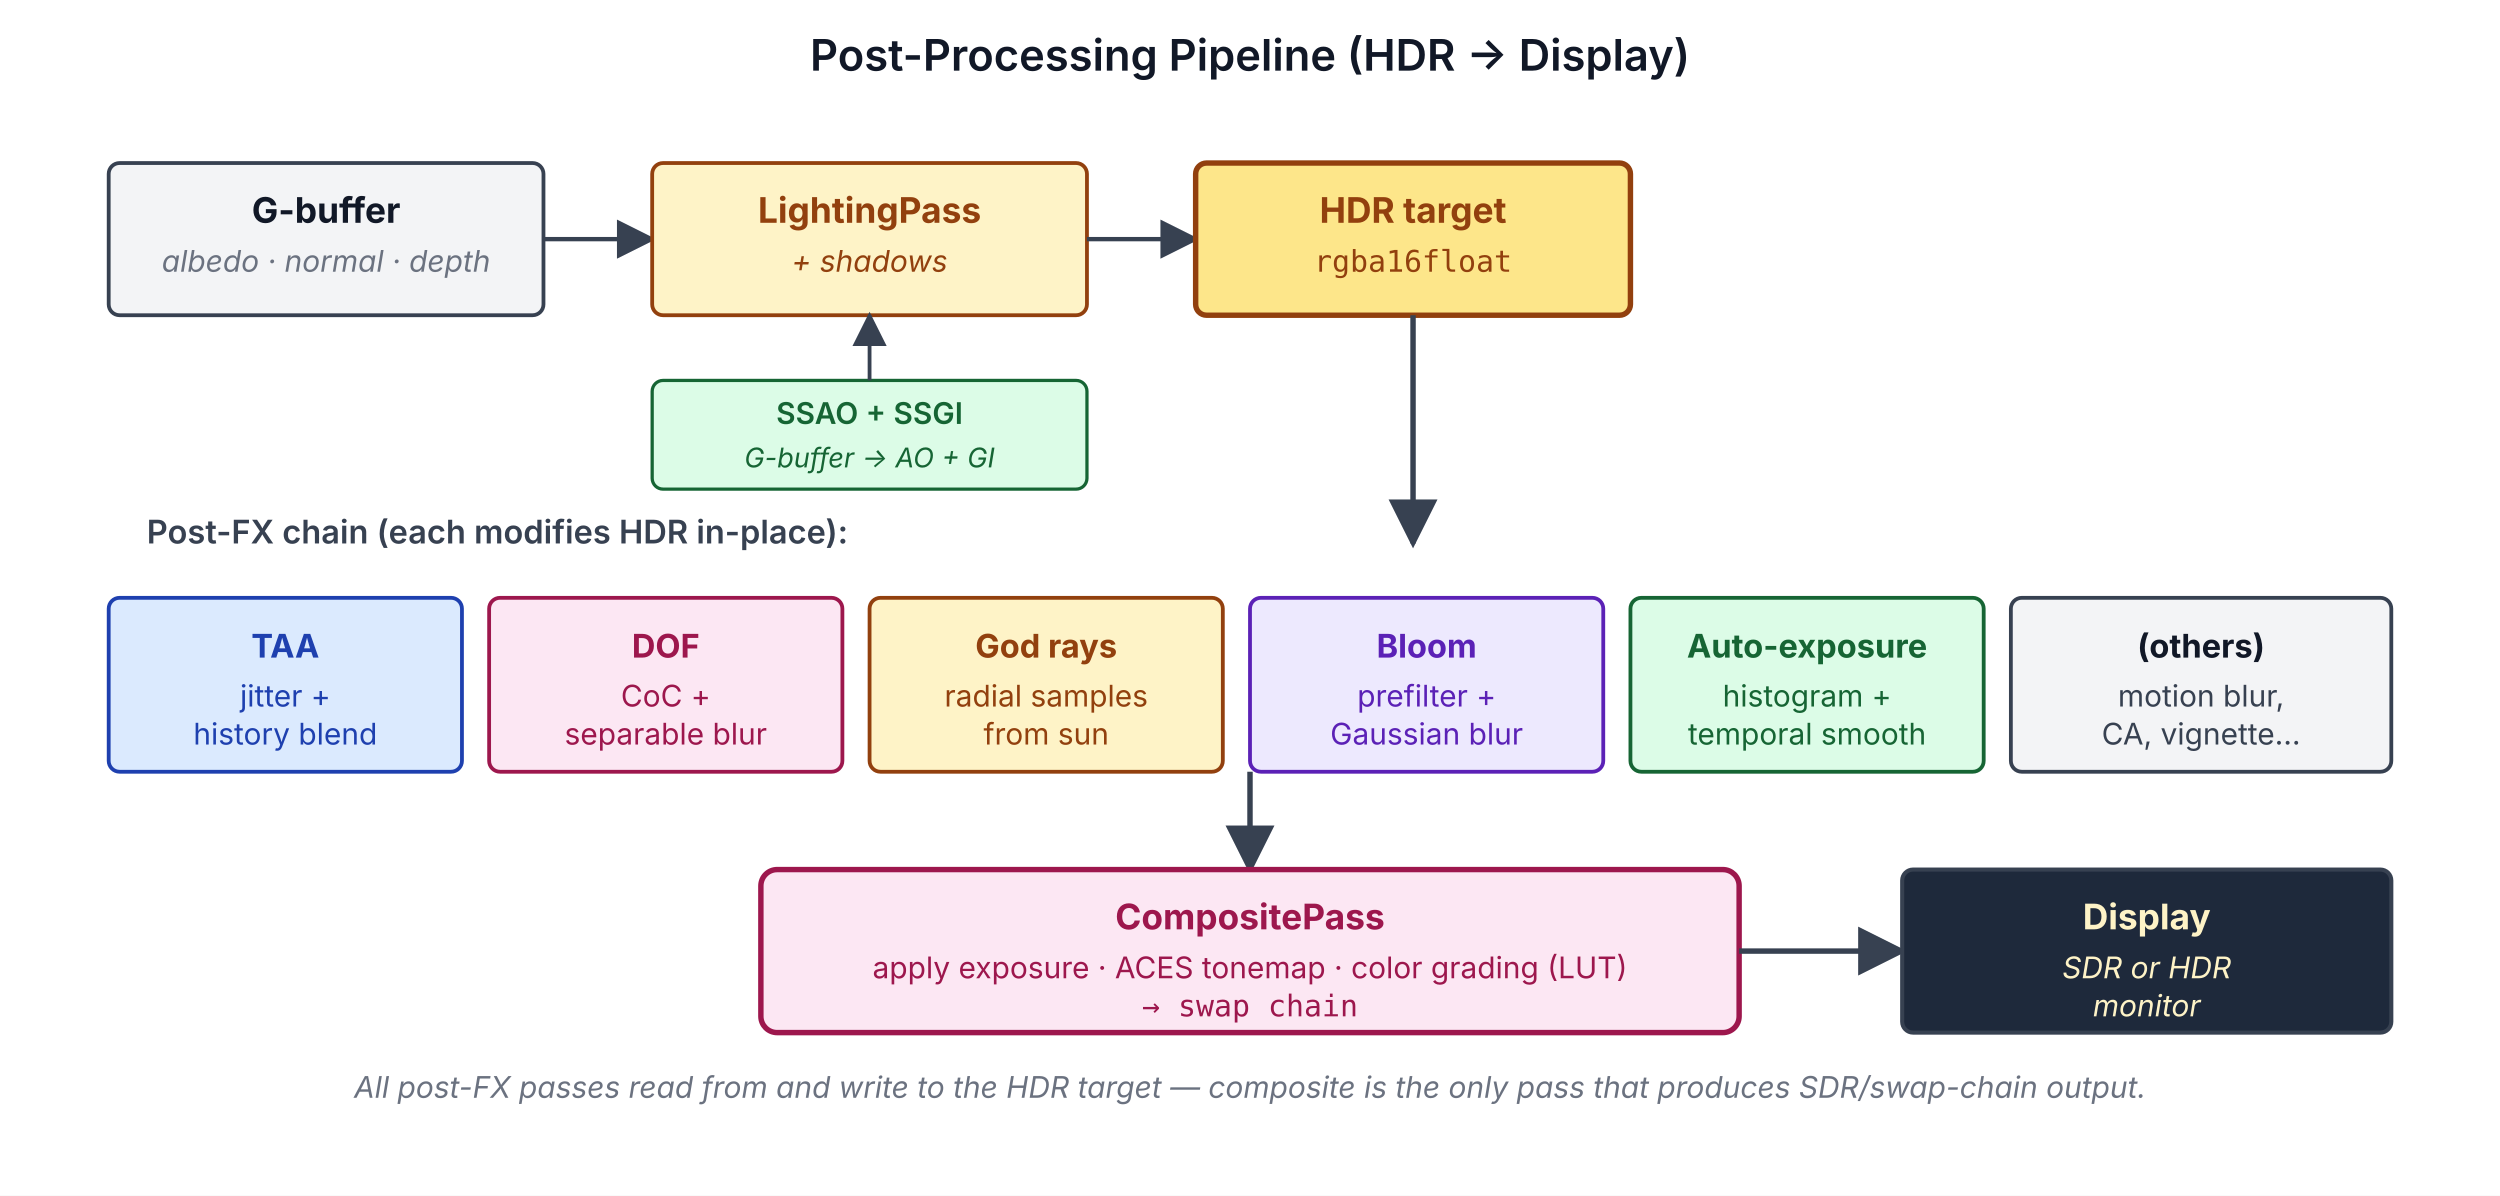
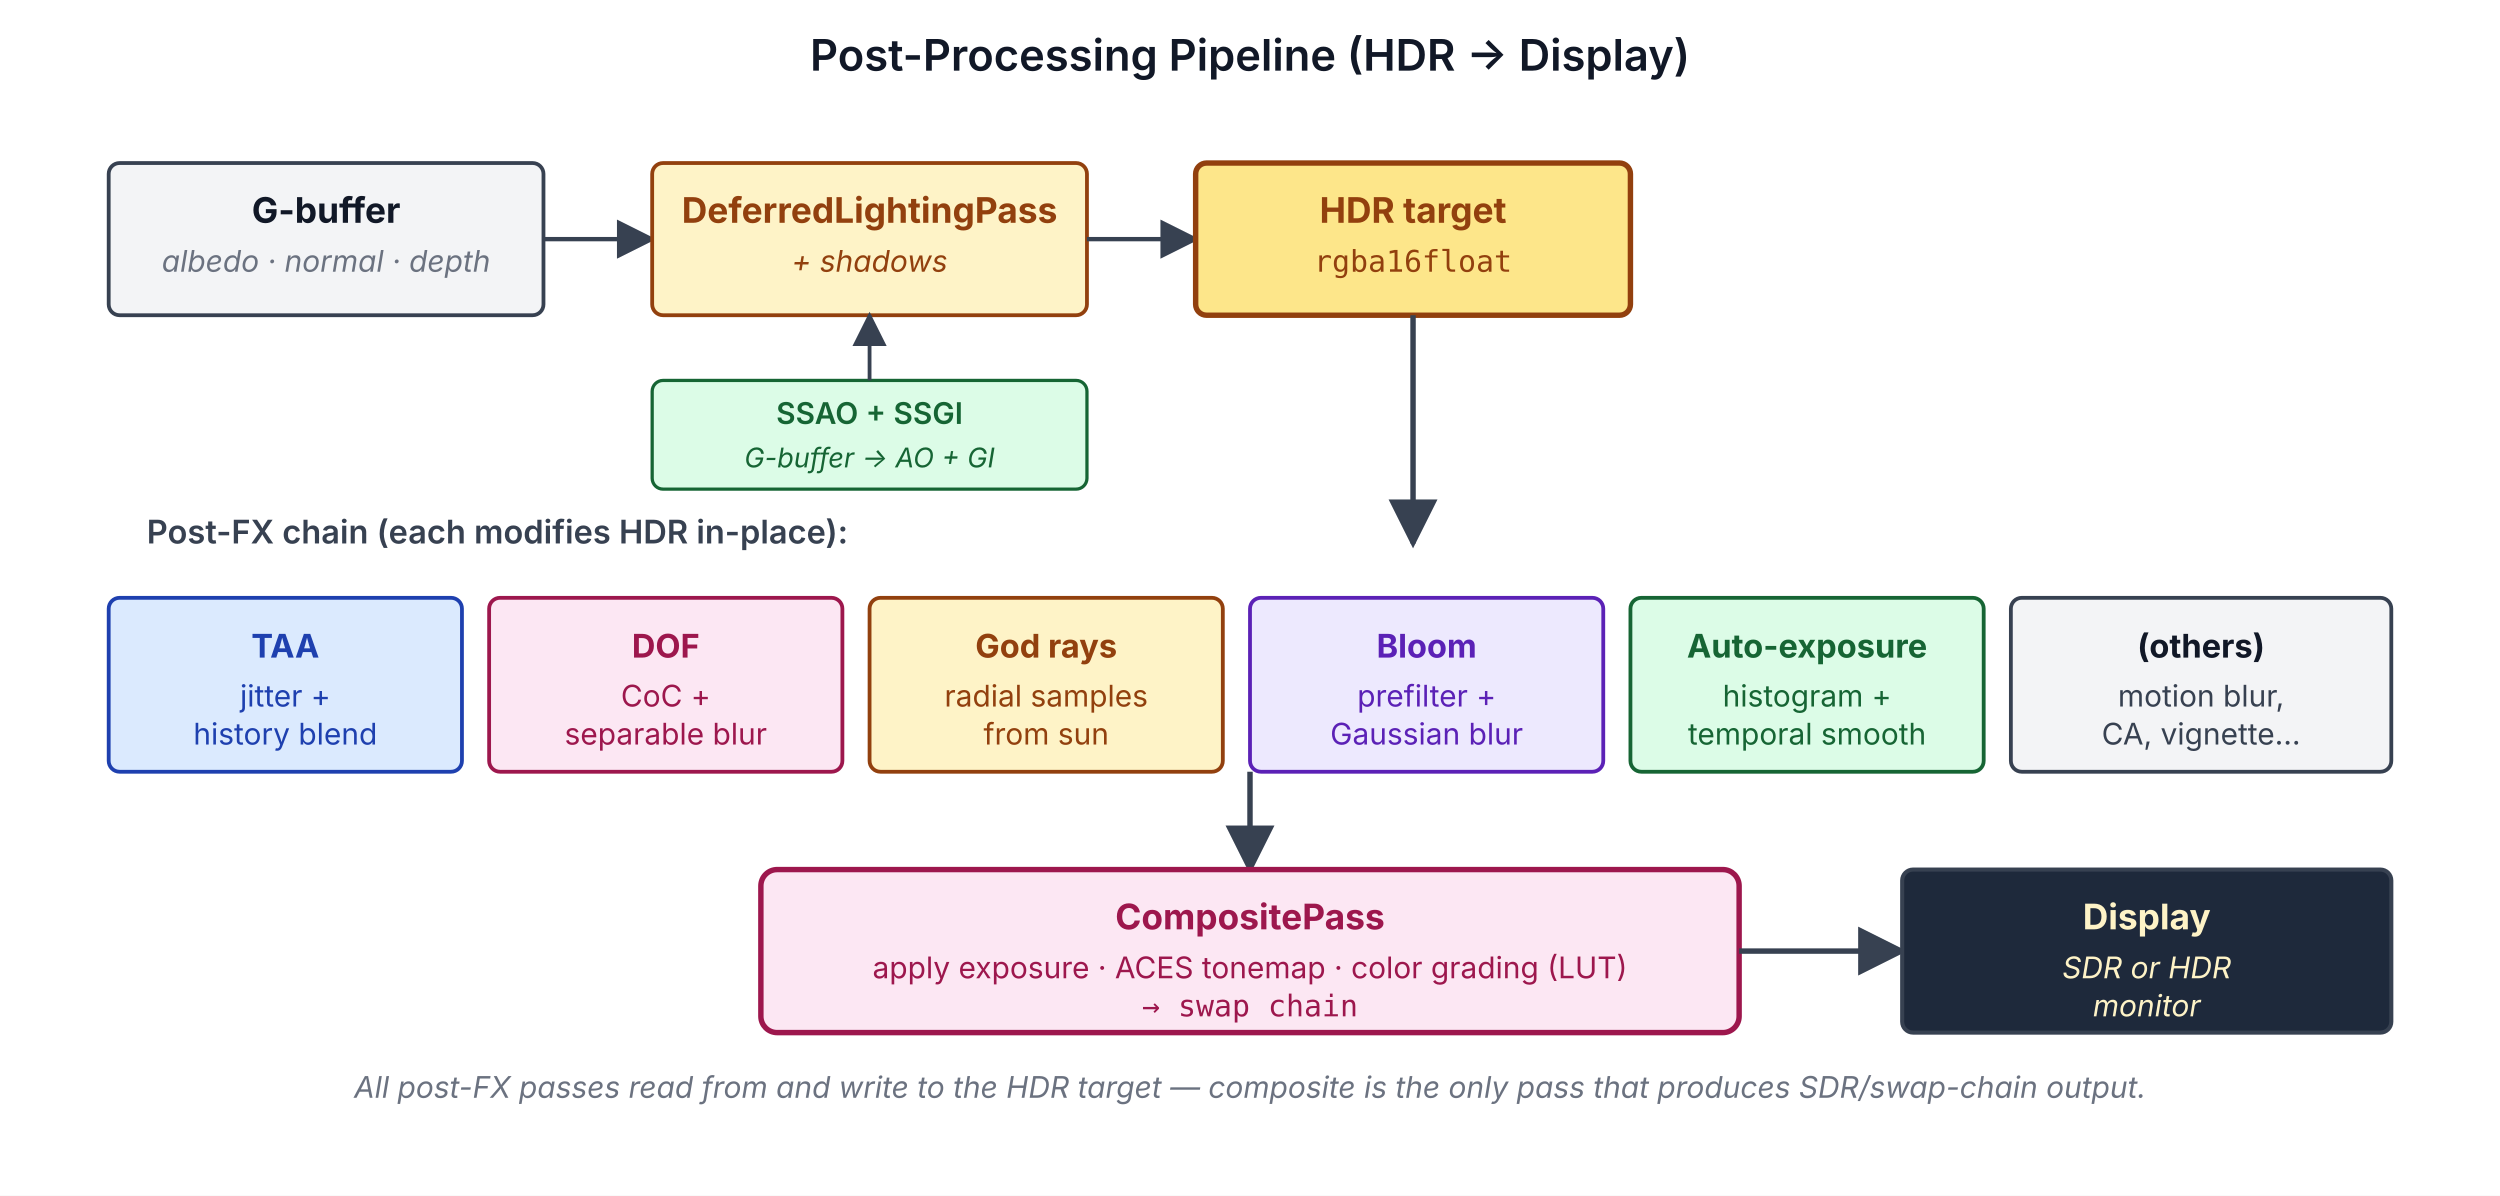
<svg xmlns="http://www.w3.org/2000/svg" viewBox="0 0 920 440" font-family="system-ui, -apple-system, sans-serif" font-size="13">
  <rect width="920" height="440" fill="#ffffff" />
  <text x="460" y="26" text-anchor="middle" font-size="16" font-weight="600" fill="#111827">Post-Processing Pipeline (HDR → Display)</text>
  <defs>
    <marker id="ppArr" viewBox="0 0 10 10" refX="9" refY="5" markerWidth="9" markerHeight="9" orient="auto-start-reverse">
      <path d="M0,0 L10,5 L0,10 z" fill="#374151" />
    </marker>
  </defs>
  <g transform="translate(40, 60)">
    <rect width="160" height="56" fill="#f3f4f6" stroke="#374151" stroke-width="1.4" rx="4" />
    <text x="80" y="22" text-anchor="middle" font-weight="700" fill="#111827">G-buffer</text>
    <text x="80" y="40" text-anchor="middle" font-size="11" font-style="italic" fill="#6b7280">albedo · normal · depth</text>
  </g>
  <line x1="200" y1="88" x2="240" y2="88" stroke="#374151" stroke-width="1.6" marker-end="url(#ppArr)" />
  <g transform="translate(240, 60)">
    <rect width="160" height="56" fill="#fef3c7" stroke="#92400e" stroke-width="1.4" rx="4" />
-     <text x="80" y="22" text-anchor="middle" font-weight="700" fill="#92400e">LightingPass</text>
+     <text x="80" y="22" text-anchor="middle" font-weight="700" fill="#92400e">DeferredLightingPass</text>
    <text x="80" y="40" text-anchor="middle" font-size="11" font-style="italic" fill="#92400e">+ shadows</text>
  </g>
  <line x1="400" y1="88" x2="440" y2="88" stroke="#374151" stroke-width="1.6" marker-end="url(#ppArr)" />
  <g transform="translate(440, 60)">
    <rect width="160" height="56" fill="#fde68a" stroke="#92400e" stroke-width="2" rx="4" />
    <text x="80" y="22" text-anchor="middle" font-weight="700" fill="#92400e">HDR target</text>
    <text x="80" y="40" text-anchor="middle" font-size="11" font-family="ui-monospace, Consolas, monospace" fill="#92400e">rgba16float</text>
  </g>
  <g transform="translate(240, 140)">
    <rect width="160" height="40" fill="#dcfce7" stroke="#166534" stroke-width="1.2" rx="4" />
    <text x="80" y="16" text-anchor="middle" font-weight="600" fill="#166534" font-size="11">SSAO + SSGI</text>
    <text x="80" y="32" text-anchor="middle" font-size="10" font-style="italic" fill="#166534">G-buffer → AO + GI</text>
  </g>
  <line x1="320" y1="140" x2="320" y2="116" stroke="#374151" stroke-width="1.4" marker-end="url(#ppArr)" />
  <line x1="520" y1="116" x2="520" y2="200" stroke="#374151" stroke-width="2" marker-end="url(#ppArr)" />
  <g transform="translate(40, 200)">
    <text x="14" y="0" font-weight="600" fill="#374151" font-size="12">Post-FX chain (each modifies HDR in-place):</text>
  </g>
  <g font-size="12" text-anchor="middle">
    <g transform="translate(40, 220)">
      <rect width="130" height="64" fill="#dbeafe" stroke="#1e40af" stroke-width="1.4" rx="4" />
      <text x="65" y="22" font-weight="700" fill="#1e40af">TAA</text>
      <text x="65" y="40" font-size="11" fill="#1e40af">jitter +</text>
      <text x="65" y="54" font-size="11" fill="#1e40af">history blend</text>
    </g>
    <g transform="translate(180, 220)">
      <rect width="130" height="64" fill="#fce7f3" stroke="#9d174d" stroke-width="1.4" rx="4" />
      <text x="65" y="22" font-weight="700" fill="#9d174d">DOF</text>
      <text x="65" y="40" font-size="11" fill="#9d174d">CoC +</text>
      <text x="65" y="54" font-size="11" fill="#9d174d">separable blur</text>
    </g>
    <g transform="translate(320, 220)">
      <rect width="130" height="64" fill="#fef3c7" stroke="#92400e" stroke-width="1.4" rx="4" />
      <text x="65" y="22" font-weight="700" fill="#92400e">God rays</text>
      <text x="65" y="40" font-size="11" fill="#92400e">radial samples</text>
      <text x="65" y="54" font-size="11" fill="#92400e">from sun</text>
    </g>
    <g transform="translate(460, 220)">
      <rect width="130" height="64" fill="#ede9fe" stroke="#5b21b6" stroke-width="1.4" rx="4" />
      <text x="65" y="22" font-weight="700" fill="#5b21b6">Bloom</text>
      <text x="65" y="40" font-size="11" fill="#5b21b6">prefilter +</text>
      <text x="65" y="54" font-size="11" fill="#5b21b6">Gaussian blur</text>
    </g>
    <g transform="translate(600, 220)">
      <rect width="130" height="64" fill="#dcfce7" stroke="#166534" stroke-width="1.4" rx="4" />
      <text x="65" y="22" font-weight="700" fill="#166534">Auto-exposure</text>
      <text x="65" y="40" font-size="11" fill="#166534">histogram +</text>
      <text x="65" y="54" font-size="11" fill="#166534">temporal smooth</text>
    </g>
    <g transform="translate(740, 220)">
      <rect width="140" height="64" fill="#f3f4f6" stroke="#374151" stroke-width="1.4" rx="4" />
      <text x="70" y="22" font-weight="700" fill="#111827">(others)</text>
      <text x="70" y="40" font-size="11" fill="#374151">motion blur,</text>
      <text x="70" y="54" font-size="11" fill="#374151">CA, vignette…</text>
    </g>
  </g>
  <line x1="460" y1="284" x2="460" y2="320" stroke="#374151" stroke-width="2" marker-end="url(#ppArr)" />
  <g transform="translate(280, 320)">
    <rect width="360" height="60" fill="#fce7f3" stroke="#9d174d" stroke-width="2" rx="6" />
    <text x="180" y="22" text-anchor="middle" font-weight="700" fill="#9d174d">CompositePass</text>
    <text x="180" y="40" text-anchor="middle" font-size="11" fill="#9d174d">apply exposure · ACES tonemap · color grading (LUT)</text>
    <text x="180" y="54" text-anchor="middle" font-size="11" font-family="ui-monospace, Consolas, monospace" fill="#9d174d">→ swap chain</text>
  </g>
  <line x1="640" y1="350" x2="700" y2="350" stroke="#374151" stroke-width="2" marker-end="url(#ppArr)" />
  <g transform="translate(700, 320)">
    <rect width="180" height="60" fill="#1e293b" stroke="#374151" stroke-width="1.5" rx="4" />
    <text x="90" y="22" text-anchor="middle" font-weight="700" fill="#fef3c7">Display</text>
    <text x="90" y="40" text-anchor="middle" font-size="11" fill="#fef3c7" font-style="italic">SDR or HDR</text>
    <text x="90" y="54" text-anchor="middle" font-size="11" fill="#fef3c7" font-style="italic">monitor</text>
  </g>
  <text x="460" y="404" text-anchor="middle" font-size="11" fill="#6b7280" font-style="italic">All post-FX passes read from and write to the HDR target — composite is the only pass that produces SDR/swap-chain output.</text>
</svg>
